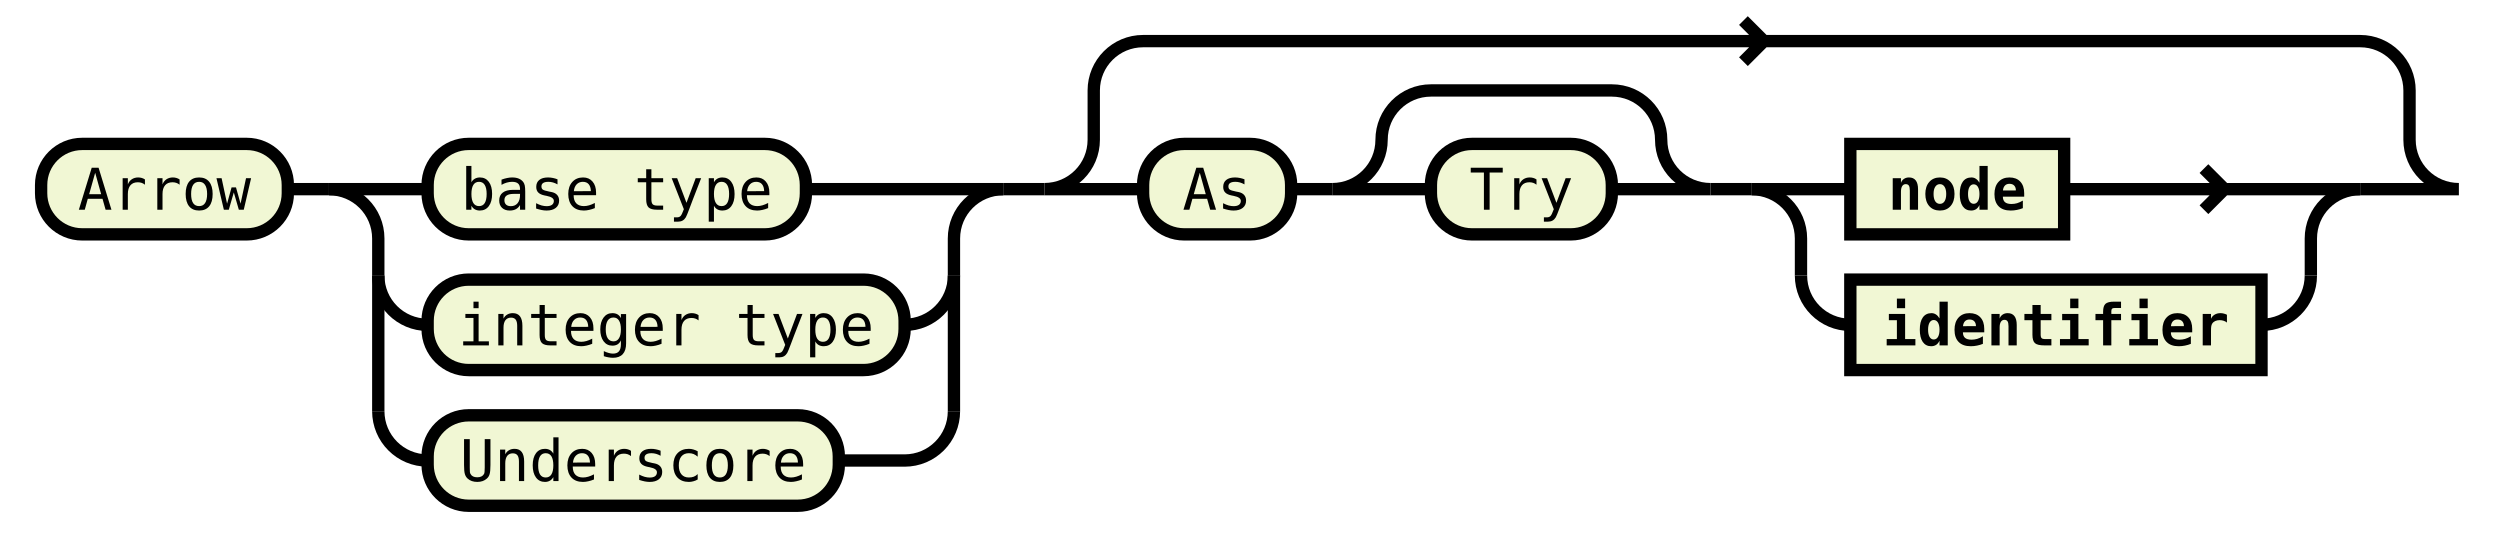
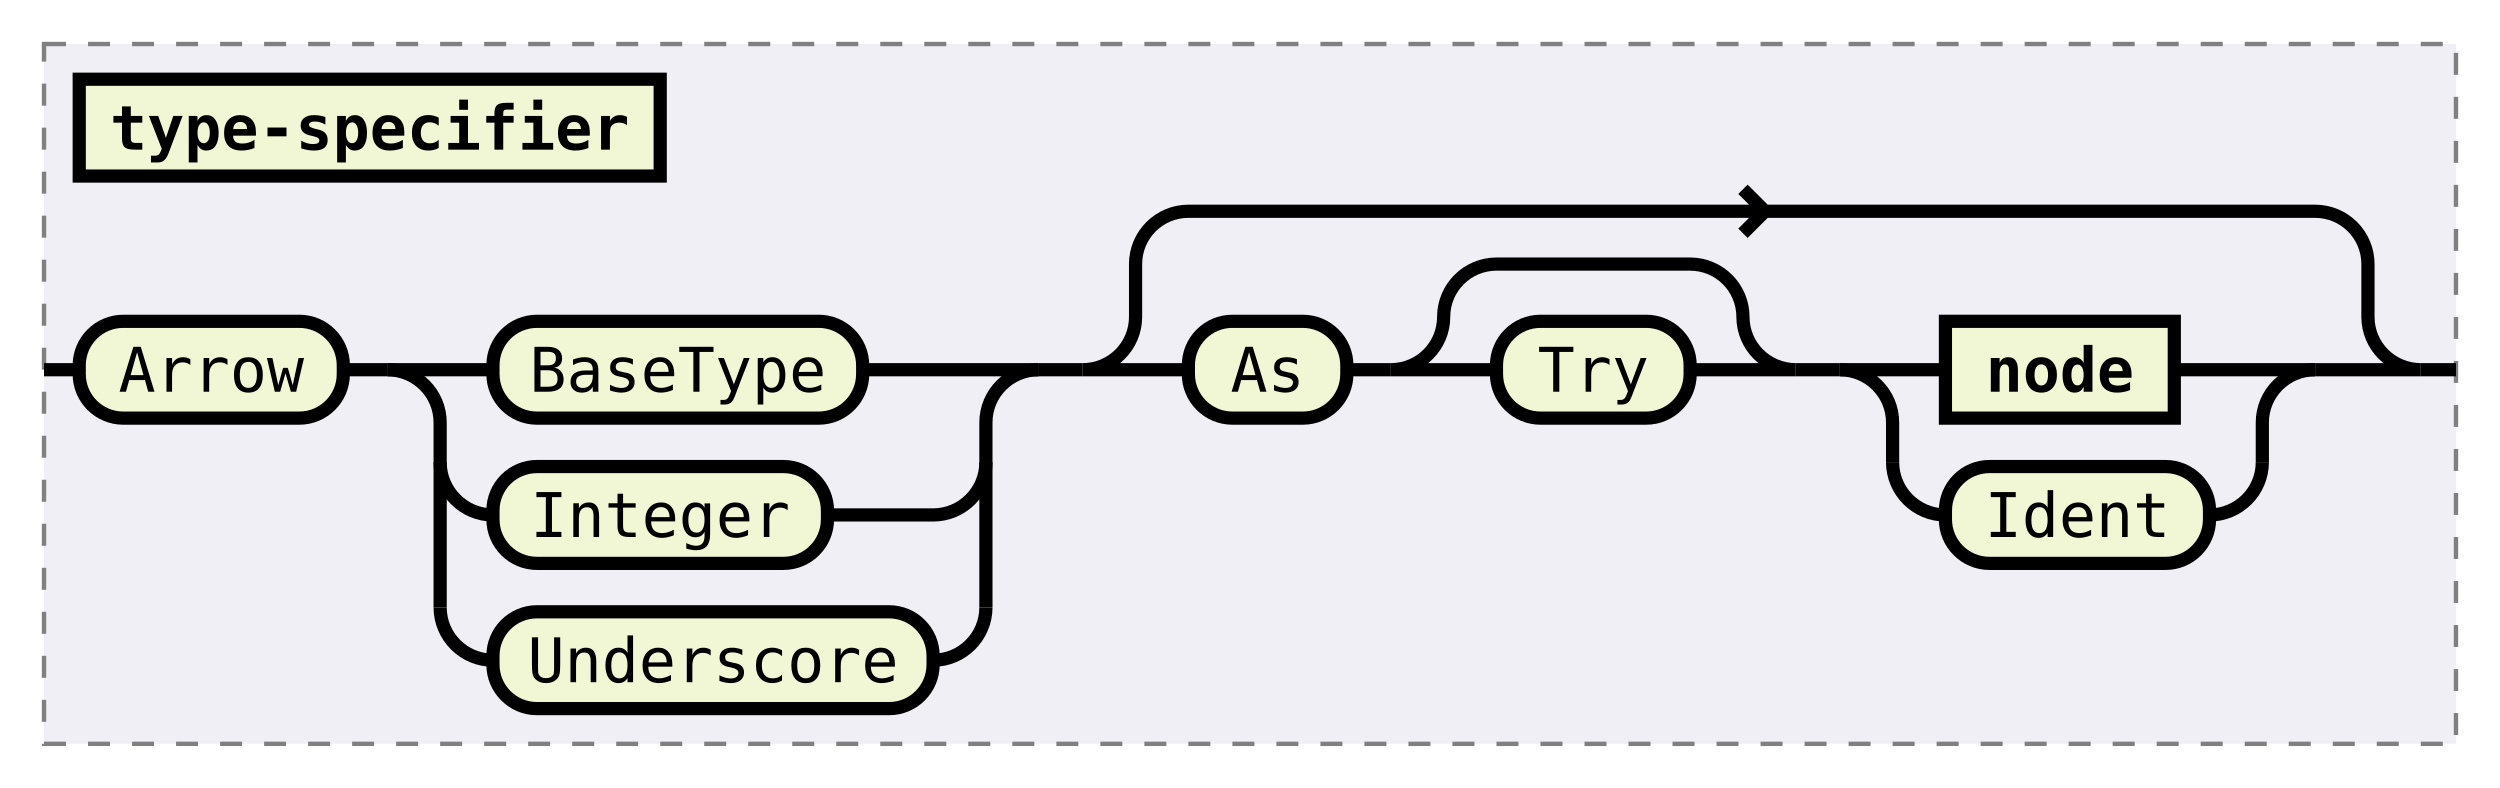
- <svg xmlns="http://www.w3.org/2000/svg" class="railroad" viewBox="0 0 608 133">
+ <svg xmlns="http://www.w3.org/2000/svg" class="railroad" viewBox="0 0 568 179">
  <style type="text/css">
svg.railroad {
background-color: hsl(30, 20%, 95%);
background-size: 15px 15px;
background-image: linear-gradient(to right, rgba(30, 30, 30, .05) 1px, transparent 1px),
		  linear-gradient(to bottom, rgba(30, 30, 30, .05) 1px, transparent 1px);
}

svg.railroad rect.railroad_canvas {
stroke-width: 0px;
fill: none;
}

svg.railroad path {
stroke-width: 3px;
stroke: black;
fill: none;
}

svg.railroad .debug {
stroke-width: 1px;
stroke: red;
}

svg.railroad text {
font: 14px monospace;
text-anchor: middle;
}

svg.railroad .nonterminal text {
font-weight: bold;
}

svg.railroad text.comment {
font: italic 12px monospace;
}

svg.railroad rect {
stroke-width: 3px;
stroke: black;
fill:hsl(-290, 70%, 90%);
}

svg.railroad g.labeledbox &gt; rect {
stroke-width: 1px;
stroke: grey;
stroke-dasharray: 5px;
fill:rgba(90, 90, 150, .1);
}
</style>
  <rect width="100%" height="100%" class="railroad_canvas" />
  <g class="sequence">
    <g class="verticalgrid">
-       <g class="sequence">
+       <g class="labeledbox">
+         <rect x="10" y="10" height="159" width="548" />
+         <path d=" M 10 84 h 8 m 532 0 h 8" />
+         <g class="nonterminal">
+           <rect x="18" y="18" height="22" width="132" />
+           <text x="84" y="34">
+ type-specifier</text>
+         </g>
        <g class="sequence">
-           <g class="terminal">
-             <rect x="10" y="35" height="22" width="60" rx="10" ry="10" />
-             <text x="40" y="51">
+           <g class="sequence">
+             <g class="terminal">
+               <rect x="18" y="73" height="22" width="60" rx="10" ry="10" />
+               <text x="48" y="89">
Arrow</text>
+             </g>
+             <g class="choice">
+               <path d=" M 88 84 h 24 m 84 0 h 40" />
+               <g class="terminal">
+                 <rect x="112" y="73" height="22" width="84" rx="10" ry="10" />
+                 <text x="154" y="89">
+ BaseType</text>
+               </g>
+               <path d=" M 88 84 a 12 12 0 0 1 12 12 v 9 m 124 0 v -9 a 12 12 0 0 1 12 -12" />
+               <path d=" M 100 105 v 33 m 124 0 v -33" />
+               <path d=" M 100 105 v 0 a 12 12 0 0 0 12 12 m 76 0 h 24 a 12 12 0 0 0 12 -12 v 0" />
+               <g class="terminal">
+                 <rect x="112" y="106" height="22" width="76" rx="10" ry="10" />
+                 <text x="150" y="122">
+ Integer</text>
+               </g>
+               <path d=" M 100 138 v 0 a 12 12 0 0 0 12 12 m 100 0 h 0 a 12 12 0 0 0 12 -12 v 0" />
+               <g class="terminal">
+                 <rect x="112" y="139" height="22" width="100" rx="10" ry="10" />
+                 <text x="162" y="155">
+ Underscore</text>
+               </g>
+             </g>
+             <path d=" M 78 84 h 10" />
          </g>
-           <g class="choice">
-             <path d=" M 80 46 h 24 m 92 0 h 48" />
-             <g class="terminal">
-               <rect x="104" y="35" height="22" width="92" rx="10" ry="10" />
-               <text x="150" y="51">
- base type</text>
-             </g>
-             <path d=" M 80 46 a 12 12 0 0 1 12 12 v 9 m 140 0 v -9 a 12 12 0 0 1 12 -12" />
-             <path d=" M 92 67 v 33 m 140 0 v -33" />
-             <path d=" M 92 67 v 0 a 12 12 0 0 0 12 12 m 116 0 h 0 a 12 12 0 0 0 12 -12 v 0" />
-             <g class="terminal">
-               <rect x="104" y="68" height="22" width="116" rx="10" ry="10" />
-               <text x="162" y="84">
- integer type</text>
-             </g>
-             <path d=" M 92 100 v 0 a 12 12 0 0 0 12 12 m 100 0 h 16 a 12 12 0 0 0 12 -12 v 0" />
-             <g class="terminal">
-               <rect x="104" y="101" height="22" width="100" rx="10" ry="10" />
-               <text x="154" y="117">
- Underscore</text>
+           <g class="optional">
+             <path d=" M 246 84 h 24 m -24 0 a 12 12 0 0 0 12 -12 v -12 a 12 12 0 0 1 12 -12 h 256 m -125 0 l -5 -5 m 0 10 l 5 -5 m 125 0 a 12 12 0 0 1 12 12 v 12 a 12 12 0 0 0 12 12 h -24" />
+             <g class="sequence">
+               <g class="sequence">
+                 <g class="terminal">
+                   <rect x="270" y="73" height="22" width="36" rx="10" ry="10" />
+                   <text x="288" y="89">
+ As</text>
+                 </g>
+                 <g class="optional">
+                   <path d=" M 316 84 h 24 m -24 0 a 12 12 0 0 0 12 -12 v 0 a 12 12 0 0 1 12 -12 h 44 a 12 12 0 0 1 12 12 v 0 a 12 12 0 0 0 12 12 h -24" />
+                   <g class="terminal">
+                     <rect x="340" y="73" height="22" width="44" rx="10" ry="10" />
+                     <text x="362" y="89">
+ Try</text>
+                   </g>
+                 </g>
+                 <path d=" M 306 84 h 10" />
+               </g>
+               <g class="choice">
+                 <path d=" M 418 84 h 24 m 52 0 h 32" />
+                 <g class="nonterminal">
+                   <rect x="442" y="73" height="22" width="52" />
+                   <text x="468" y="89">
+ node</text>
+                 </g>
+                 <path d=" M 418 84 a 12 12 0 0 1 12 12 v 9 m 84 0 v -9 a 12 12 0 0 1 12 -12" />
+                 <path d=" M 430 105 v 0 a 12 12 0 0 0 12 12 m 60 0 h 0 a 12 12 0 0 0 12 -12 v 0" />
+                 <g class="terminal">
+                   <rect x="442" y="106" height="22" width="60" rx="10" ry="10" />
+                   <text x="472" y="122">
+ Ident</text>
+                 </g>
+               </g>
+               <path d=" M 408 84 h 10" />
            </g>
          </g>
-           <path d=" M 70 46 h 10" />
+           <path d=" M 236 84 h 10" />
        </g>
-         <g class="optional">
-           <path d=" M 254 46 h 24 m -24 0 a 12 12 0 0 0 12 -12 v -12 a 12 12 0 0 1 12 -12 h 296 m -145 0 l -5 -5 m 0 10 l 5 -5 m 145 0 a 12 12 0 0 1 12 12 v 12 a 12 12 0 0 0 12 12 h -24" />
-           <g class="sequence">
-             <g class="sequence">
-               <g class="terminal">
-                 <rect x="278" y="35" height="22" width="36" rx="10" ry="10" />
-                 <text x="296" y="51">
- As</text>
-               </g>
-               <g class="optional">
-                 <path d=" M 324 46 h 24 m -24 0 a 12 12 0 0 0 12 -12 v 0 a 12 12 0 0 1 12 -12 h 44 a 12 12 0 0 1 12 12 v 0 a 12 12 0 0 0 12 12 h -24" />
-                 <g class="terminal">
-                   <rect x="348" y="35" height="22" width="44" rx="10" ry="10" />
-                   <text x="370" y="51">
- Try</text>
-                 </g>
-               </g>
-               <path d=" M 314 46 h 10" />
-             </g>
-             <g class="choice">
-               <path d=" M 426 46 h 24 m 52 0 h 72 m -33 0 l -5 -5 m 0 10 l 5 -5 m 33 0" />
-               <g class="nonterminal">
-                 <rect x="450" y="35" height="22" width="52" />
-                 <text x="476" y="51">
- node</text>
-               </g>
-               <path d=" M 426 46 a 12 12 0 0 1 12 12 v 9 m 124 0 v -9 a 12 12 0 0 1 12 -12" />
-               <path d=" M 438 67 v 0 a 12 12 0 0 0 12 12 m 100 0 h 0 a 12 12 0 0 0 12 -12 v 0" />
-               <g class="nonterminal">
-                 <rect x="450" y="68" height="22" width="100" />
-                 <text x="500" y="84">
- identifier</text>
-               </g>
-             </g>
-             <path d=" M 416 46 h 10" />
-           </g>
-         </g>
-         <path d=" M 244 46 h 10" />
      </g>
    </g>
  </g>
</svg>
